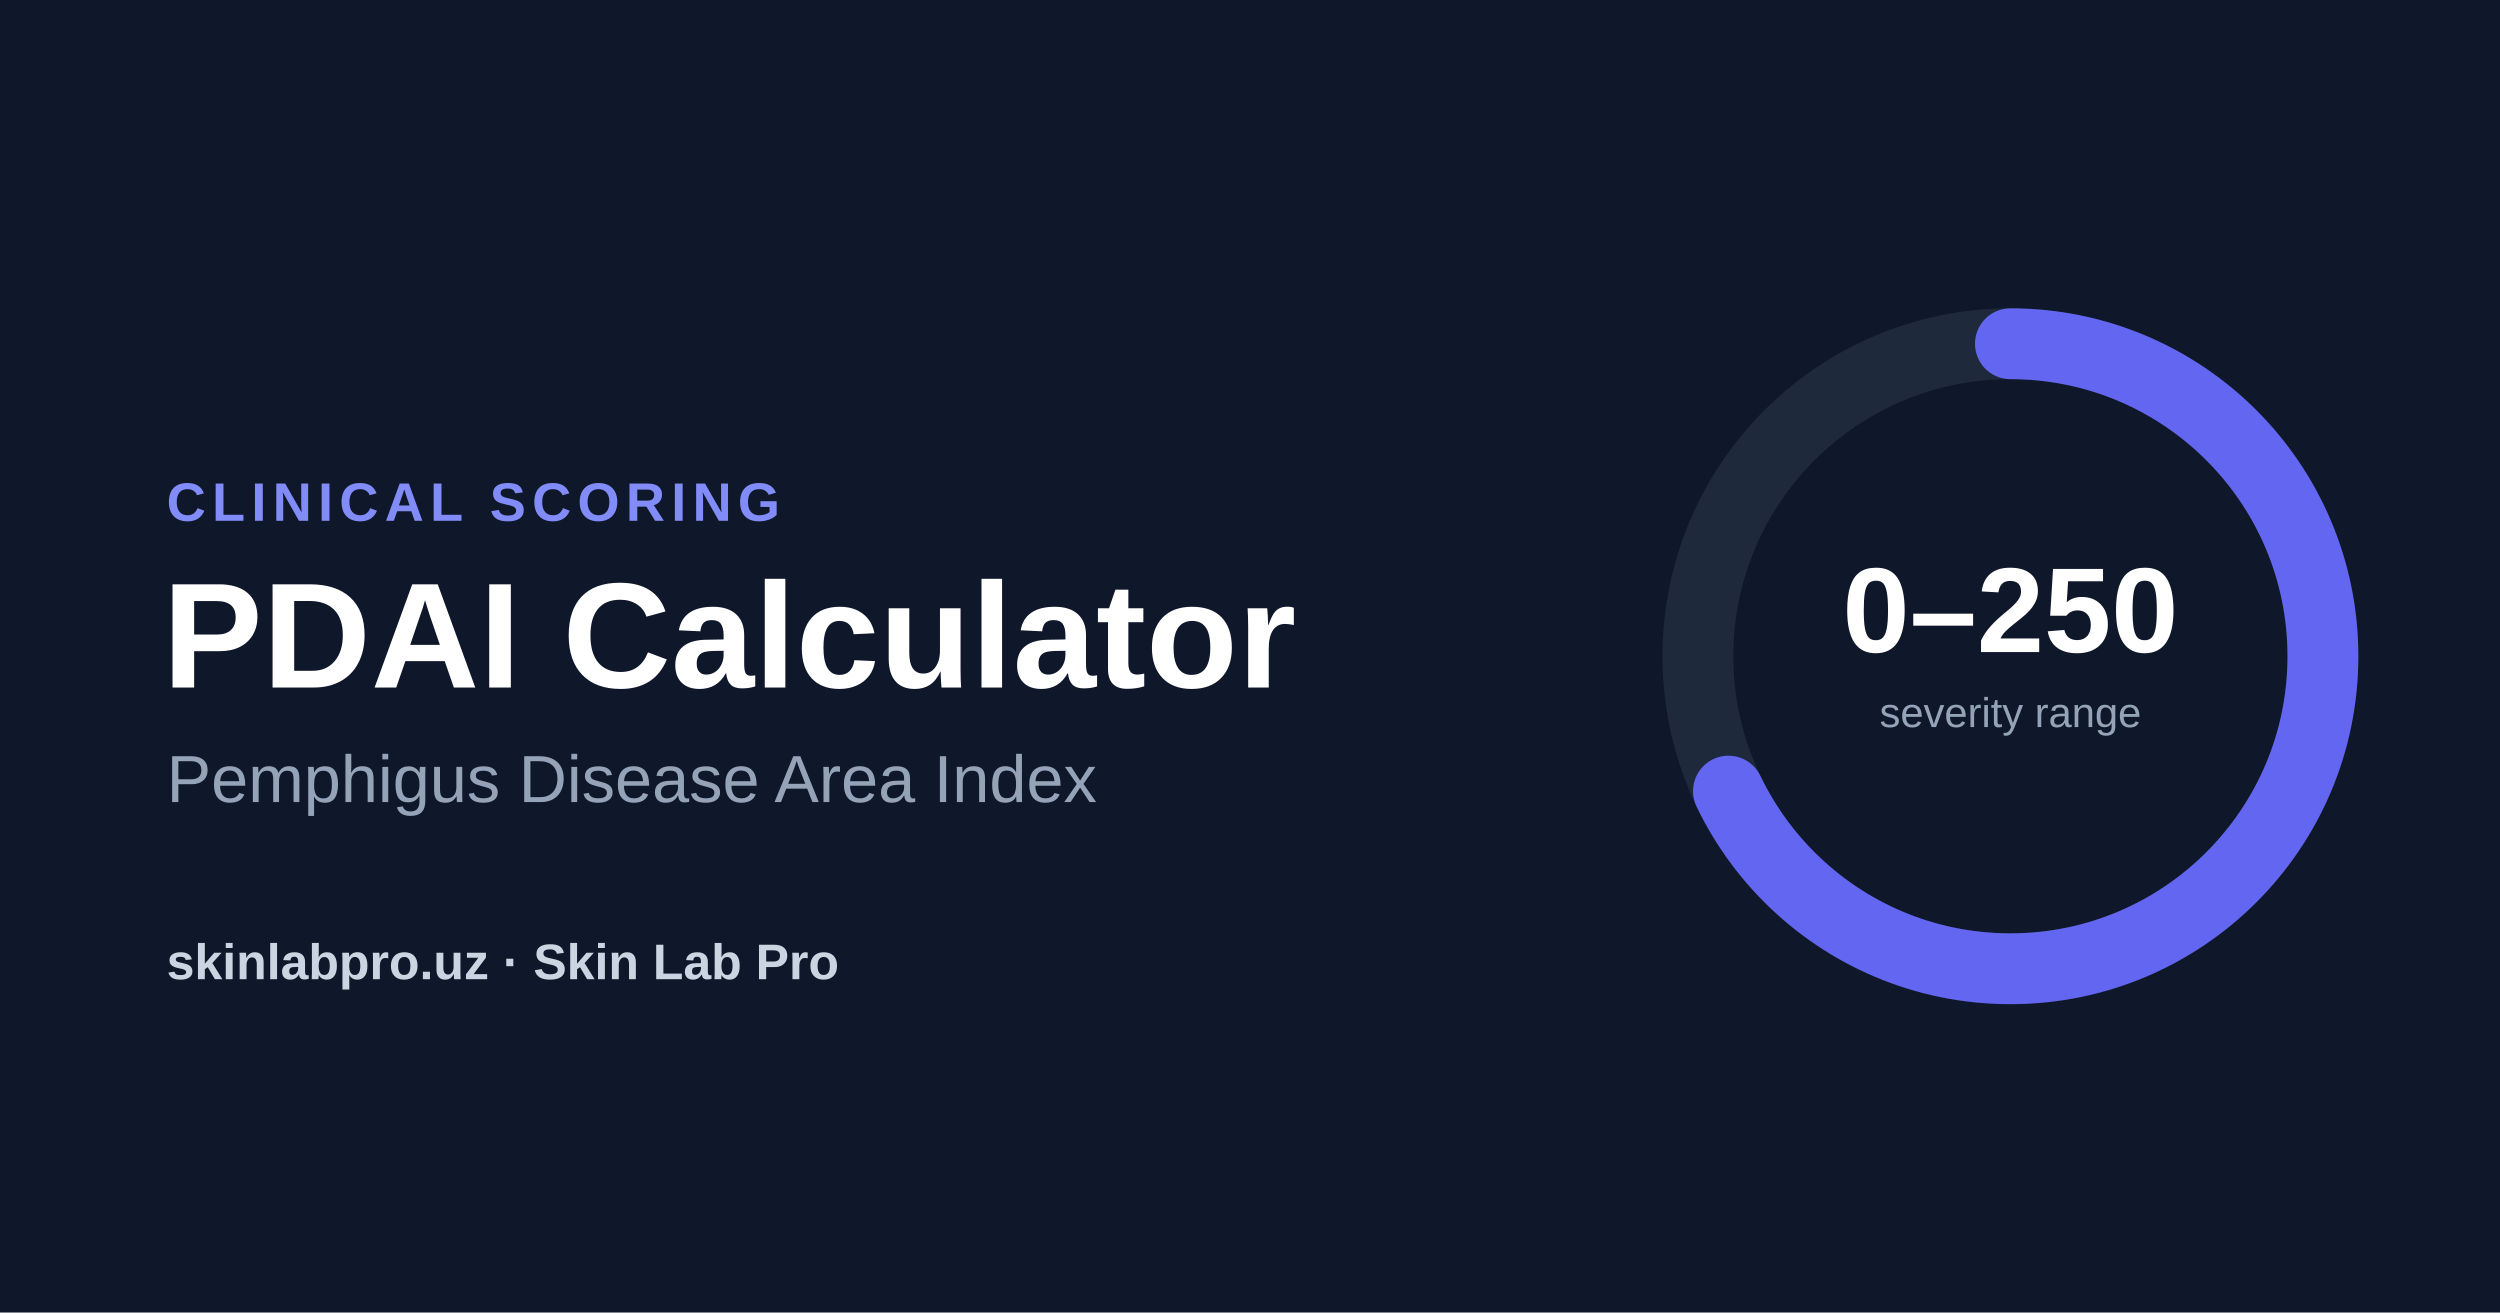
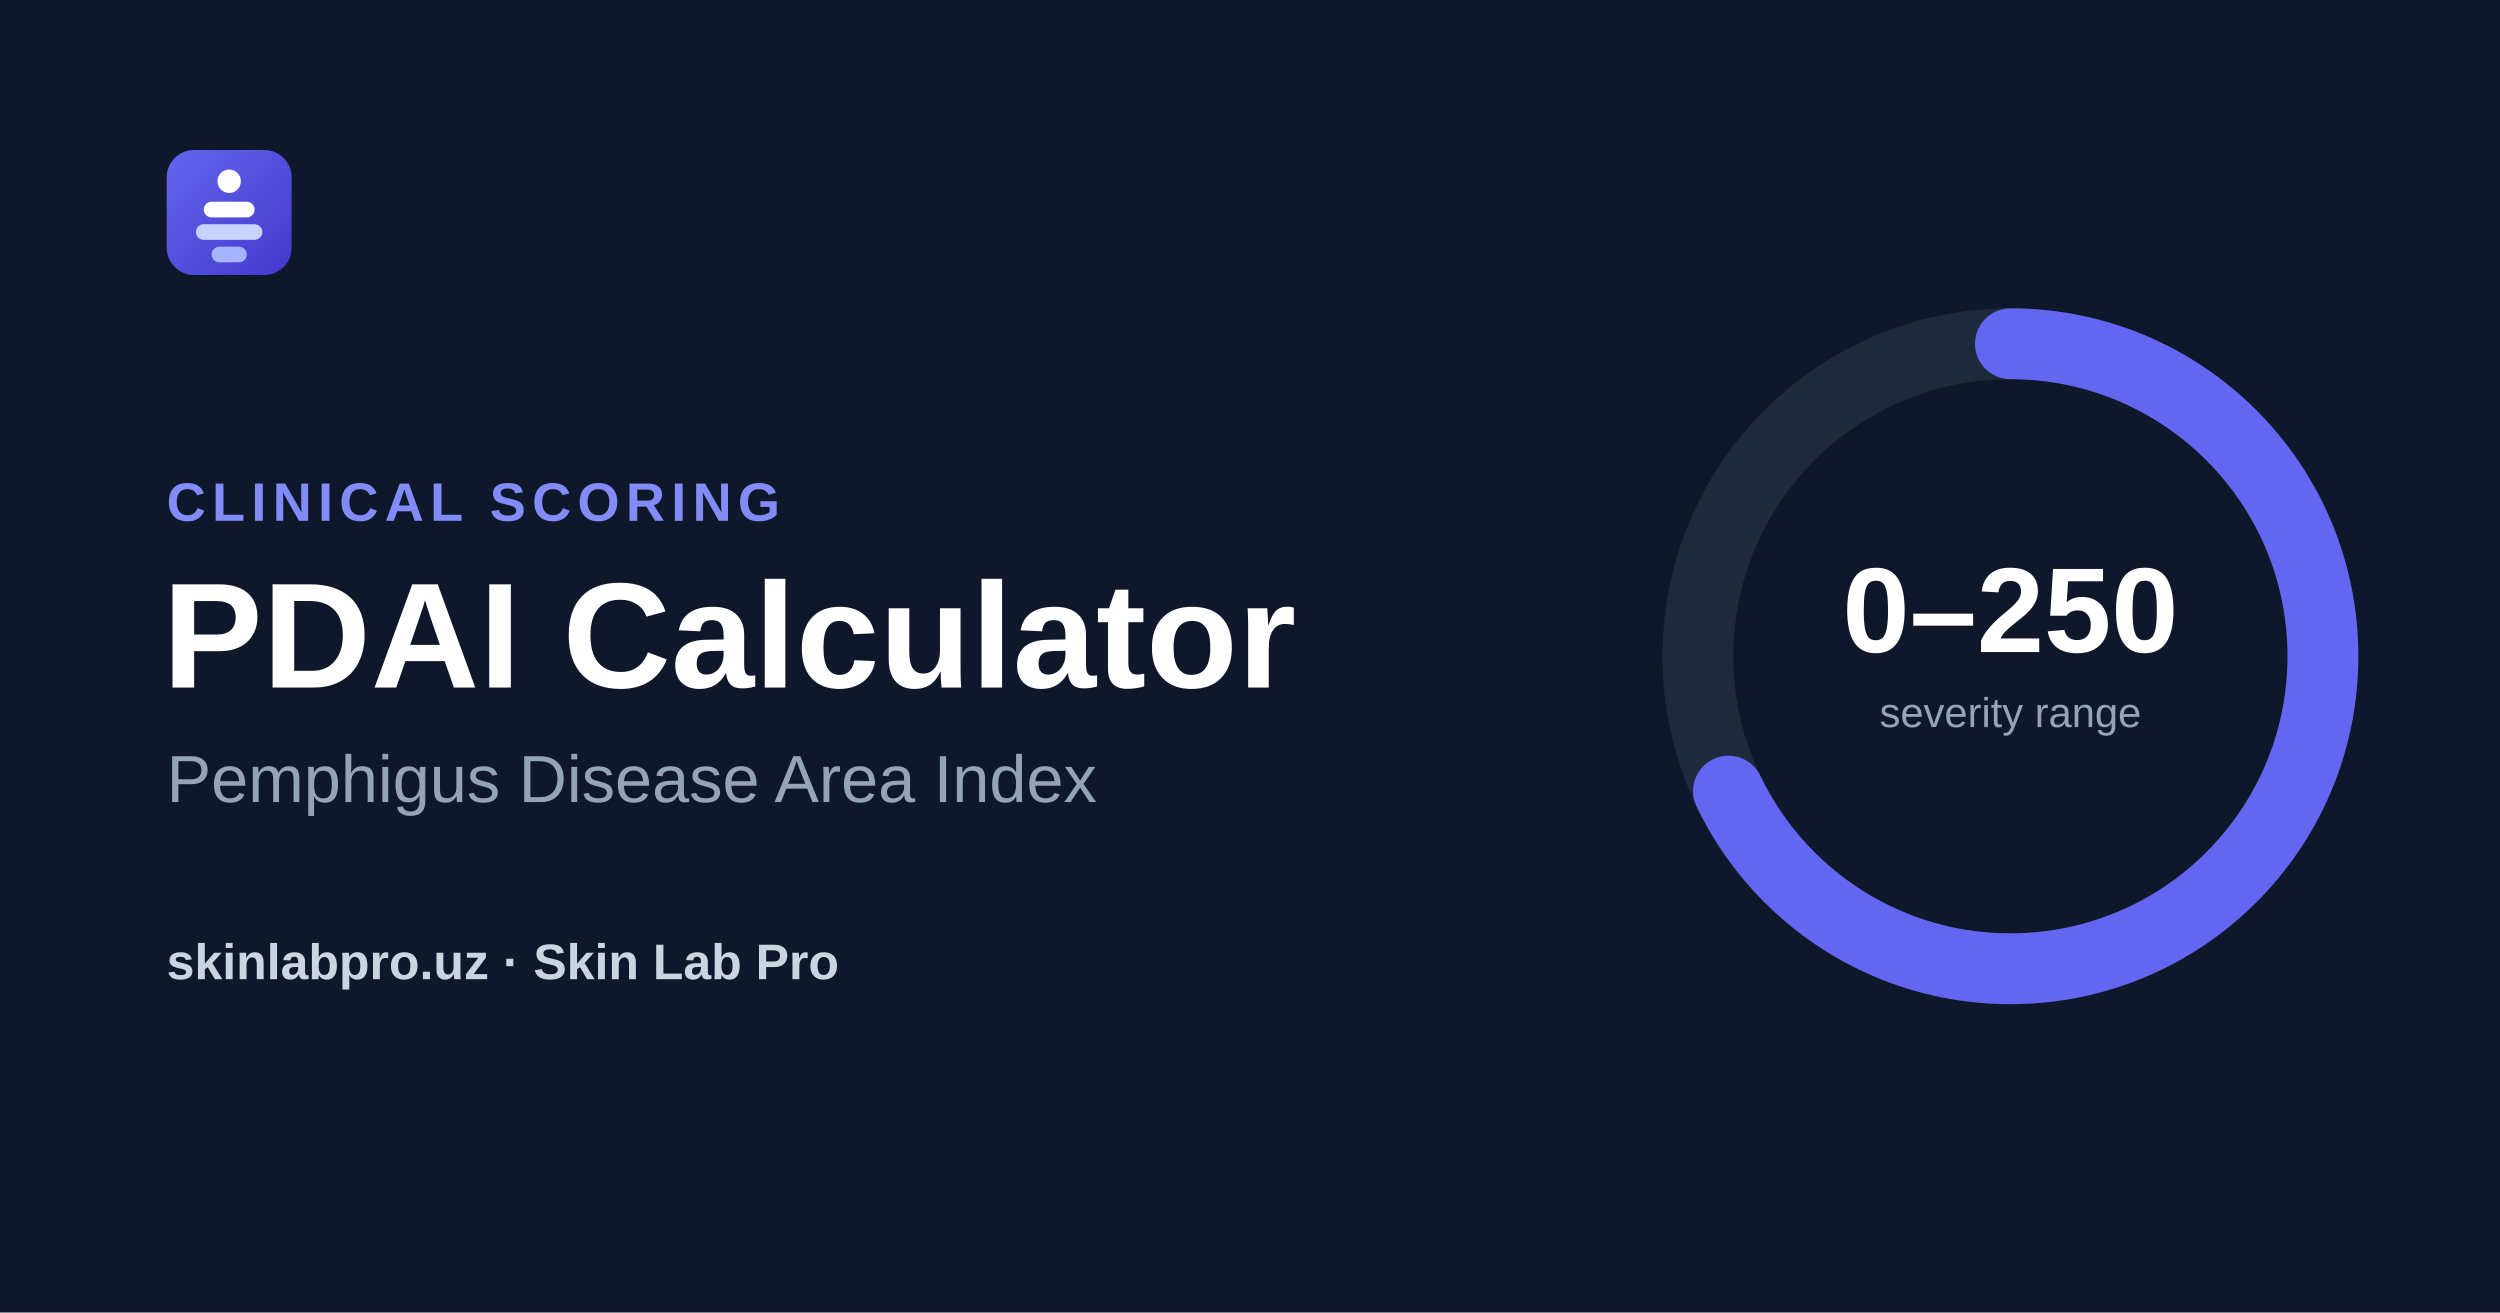
<svg xmlns="http://www.w3.org/2000/svg" width="1200" height="630" viewBox="0 0 1200 630" font-family="Arial, Helvetica, sans-serif">
  <rect width="1200" height="630" fill="#0f172a" />
  <text x="80" y="250" fill="#818cf8" font-size="26" font-weight="700" letter-spacing="3">CLINICAL SCORING</text>
  <text x="78" y="330" fill="#ffffff" font-size="72" font-weight="800">PDAI Calculator</text>
  <text x="80" y="385" fill="#94a3b8" font-size="32">Pemphigus Disease Area Index</text>
  <text x="80" y="470" fill="#cbd5e1" font-size="24" font-weight="600">skinlabpro.uz · Skin Lab Pro</text>
  <g transform="translate(965 315)">
    <circle r="150" fill="none" stroke="#1e293b" stroke-width="34" />
    <circle r="150" fill="none" stroke="#6366f1" stroke-width="34" stroke-linecap="round" stroke-dasharray="640 943" transform="rotate(-90)" />
    <text x="0" y="-2" text-anchor="middle" fill="#ffffff" font-size="58" font-weight="900">0–250</text>
    <text x="0" y="34" text-anchor="middle" fill="#94a3b8" font-size="20">severity range</text>
  </g>
+   <g transform="translate(80 72) scale(0.9375)">
+     <linearGradient id="ogMark" x1="0" y1="0" x2="1" y2="1">
+       <stop offset="0" stop-color="#6366f1" />
+       <stop offset="1" stop-color="#4338ca" />
+     </linearGradient>
+     <rect width="64" height="64" rx="14" fill="url(#ogMark)" />
+     <circle cx="32" cy="16" r="6" fill="#ffffff" />
+     <rect x="19" y="26.5" width="26" height="8" rx="4" fill="#ffffff" />
+     <rect x="15" y="38" width="34" height="8" rx="4" fill="#c7d2fe" />
+     <rect x="23" y="49.5" width="18" height="8" rx="4" fill="#a5b4fc" />
+   </g>
</svg>
